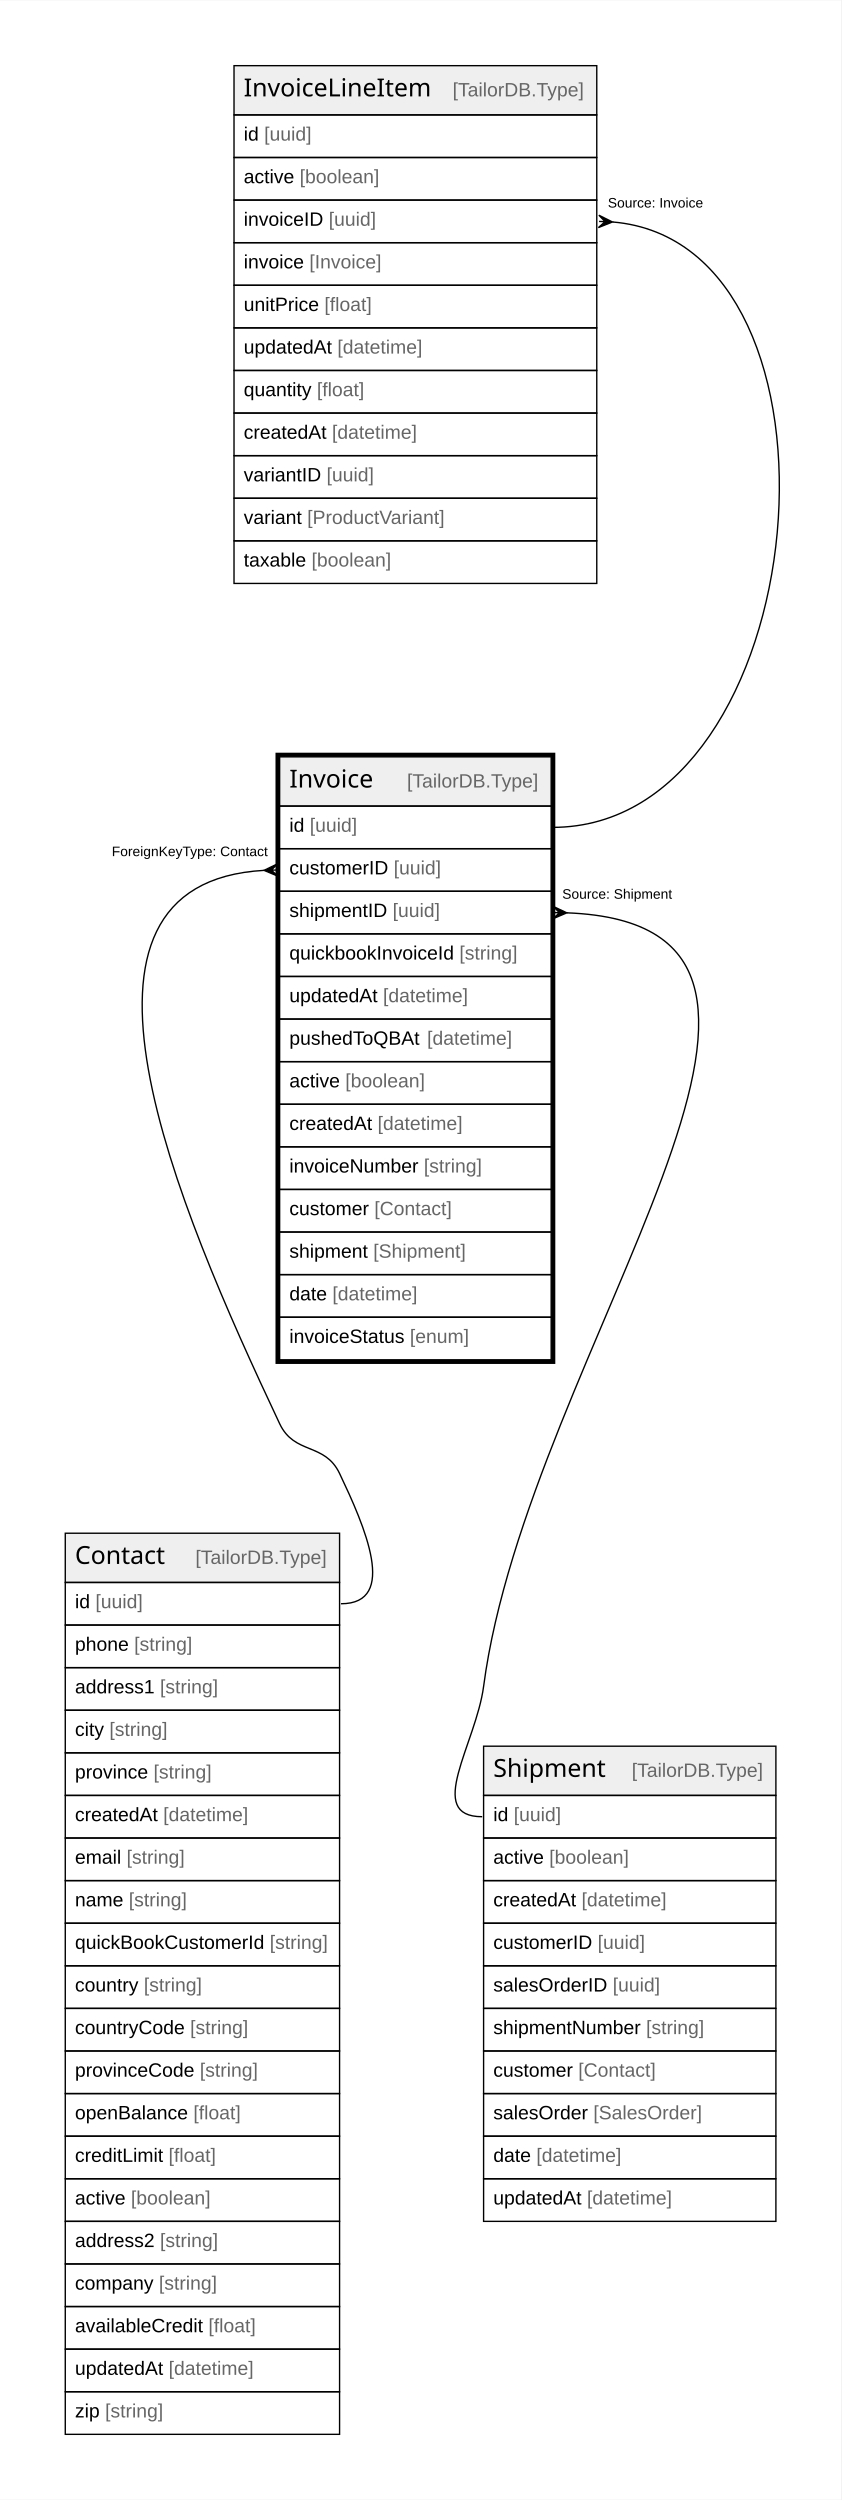
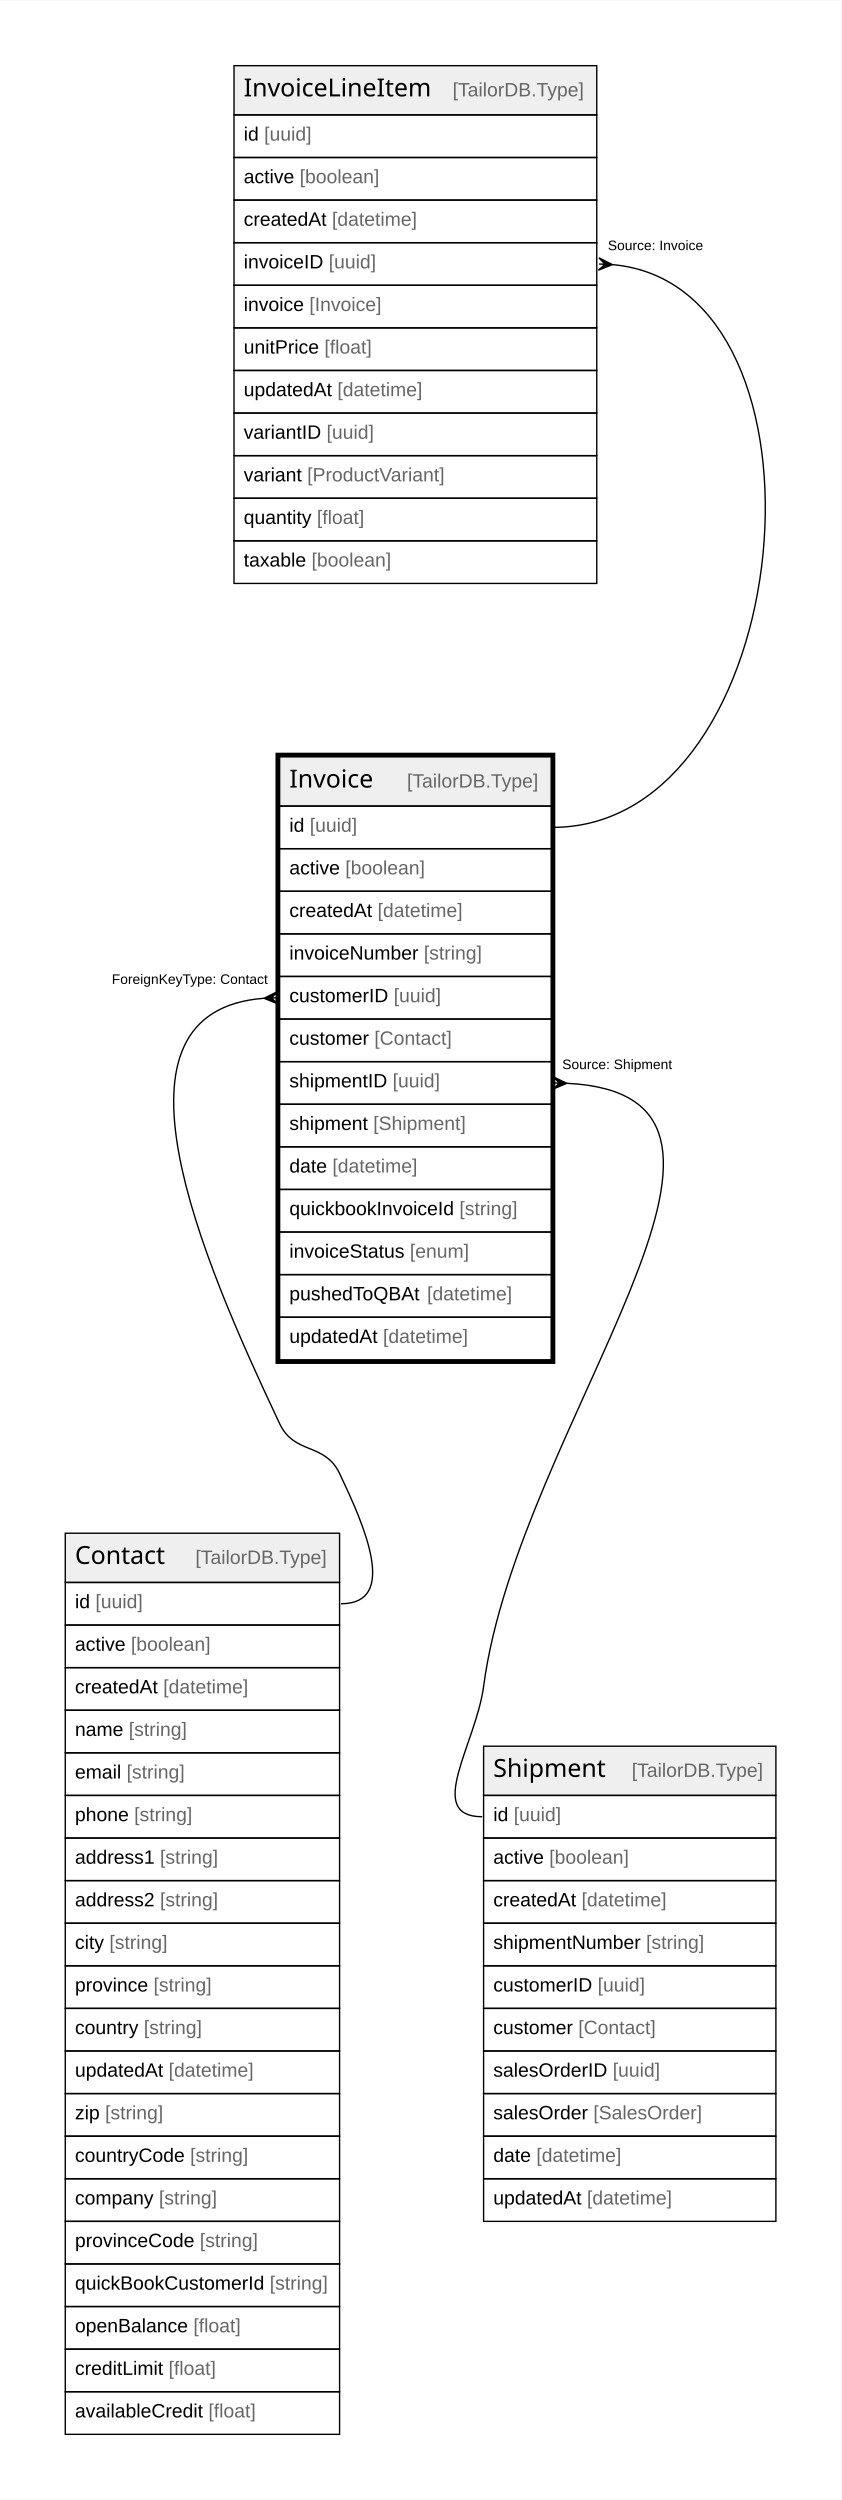
<svg xmlns="http://www.w3.org/2000/svg" width="608pt" height="1807pt" viewBox="0.00 0.00 608.26 1807.20">
  <g id="graph0" class="graph" transform="scale(1 1) rotate(0) translate(4 1803.2)">
    <polygon fill="white" stroke="none" points="-4,4 -4,-1803.2 604.26,-1803.2 604.26,4 -4,4" />
    <g id="node1" class="node">
      <polygon fill="#efefef" stroke="none" points="198.21,-1220.6 198.21,-1256.2 394.55,-1256.2 394.55,-1220.6 198.21,-1220.6" />
      <polygon fill="none" stroke="black" points="198.21,-1220.6 198.21,-1256.2 394.55,-1256.2 394.55,-1220.6 198.21,-1220.6" />
      <text text-anchor="start" x="205.21" y="-1234" font-family="Arial Bold" font-size="18.00">Invoice</text>
      <text text-anchor="start" x="259.18" y="-1234" font-family="Arial" font-size="14.00">    </text>
      <text text-anchor="start" x="290.3" y="-1234" font-family="Arial" font-size="14.00" fill="#666666">[TailorDB.Type]</text>
      <polygon fill="none" stroke="black" points="198.21,-1189.8 198.21,-1220.6 394.55,-1220.6 394.55,-1189.8 198.21,-1189.8" />
      <text text-anchor="start" x="205.21" y="-1202" font-family="Arial" font-size="14.00">id </text>
      <text text-anchor="start" x="219.99" y="-1202" font-family="Arial" font-size="14.00" fill="#666666">[uuid]</text>
      <polygon fill="none" stroke="black" points="198.21,-1159 198.21,-1189.8 394.55,-1189.8 394.55,-1159 198.21,-1159" />
-       <text text-anchor="start" x="205.21" y="-1171.2" font-family="Arial" font-size="14.00">customerID </text>
-       <text text-anchor="start" x="280.67" y="-1171.2" font-family="Arial" font-size="14.00" fill="#666666">[uuid]</text>
+       <text text-anchor="start" x="205.21" y="-1171.2" font-family="Arial" font-size="14.00">active </text>
+       <text text-anchor="start" x="245.67" y="-1171.2" font-family="Arial" font-size="14.00" fill="#666666">[boolean]</text>
      <polygon fill="none" stroke="black" points="198.21,-1128.2 198.21,-1159 394.55,-1159 394.55,-1128.2 198.21,-1128.2" />
-       <text text-anchor="start" x="205.21" y="-1140.4" font-family="Arial" font-size="14.00">shipmentID </text>
-       <text text-anchor="start" x="279.9" y="-1140.4" font-family="Arial" font-size="14.00" fill="#666666">[uuid]</text>
+       <text text-anchor="start" x="205.21" y="-1140.4" font-family="Arial" font-size="14.00">createdAt </text>
+       <text text-anchor="start" x="269.02" y="-1140.4" font-family="Arial" font-size="14.00" fill="#666666">[datetime]</text>
      <polygon fill="none" stroke="black" points="198.21,-1097.4 198.21,-1128.2 394.55,-1128.2 394.55,-1097.4 198.21,-1097.4" />
-       <text text-anchor="start" x="205.21" y="-1109.6" font-family="Arial" font-size="14.00">quickbookInvoiceId </text>
-       <text text-anchor="start" x="328.17" y="-1109.6" font-family="Arial" font-size="14.00" fill="#666666">[string]</text>
+       <text text-anchor="start" x="205.21" y="-1109.6" font-family="Arial" font-size="14.00">invoiceNumber </text>
+       <text text-anchor="start" x="302.47" y="-1109.6" font-family="Arial" font-size="14.00" fill="#666666">[string]</text>
      <polygon fill="none" stroke="black" points="198.21,-1066.6 198.21,-1097.4 394.55,-1097.4 394.55,-1066.6 198.21,-1066.6" />
-       <text text-anchor="start" x="205.21" y="-1078.8" font-family="Arial" font-size="14.00">updatedAt </text>
-       <text text-anchor="start" x="272.93" y="-1078.8" font-family="Arial" font-size="14.00" fill="#666666">[datetime]</text>
+       <text text-anchor="start" x="205.21" y="-1078.8" font-family="Arial" font-size="14.00">customerID </text>
+       <text text-anchor="start" x="280.67" y="-1078.8" font-family="Arial" font-size="14.00" fill="#666666">[uuid]</text>
      <polygon fill="none" stroke="black" points="198.21,-1035.8 198.21,-1066.6 394.55,-1066.6 394.55,-1035.8 198.21,-1035.8" />
-       <text text-anchor="start" x="205.21" y="-1048" font-family="Arial" font-size="14.00">pushedToQBAt </text>
-       <text text-anchor="start" x="304.82" y="-1048" font-family="Arial" font-size="14.00" fill="#666666">[datetime]</text>
+       <text text-anchor="start" x="205.21" y="-1048" font-family="Arial" font-size="14.00">customer </text>
+       <text text-anchor="start" x="266.67" y="-1048" font-family="Arial" font-size="14.00" fill="#666666">[Contact]</text>
      <polygon fill="none" stroke="black" points="198.21,-1005 198.21,-1035.8 394.55,-1035.8 394.55,-1005 198.21,-1005" />
-       <text text-anchor="start" x="205.21" y="-1017.2" font-family="Arial" font-size="14.00">active </text>
-       <text text-anchor="start" x="245.67" y="-1017.2" font-family="Arial" font-size="14.00" fill="#666666">[boolean]</text>
+       <text text-anchor="start" x="205.21" y="-1017.2" font-family="Arial" font-size="14.00">shipmentID </text>
+       <text text-anchor="start" x="279.9" y="-1017.2" font-family="Arial" font-size="14.00" fill="#666666">[uuid]</text>
      <polygon fill="none" stroke="black" points="198.21,-974.2 198.21,-1005 394.55,-1005 394.55,-974.2 198.21,-974.2" />
-       <text text-anchor="start" x="205.21" y="-986.4" font-family="Arial" font-size="14.00">createdAt </text>
-       <text text-anchor="start" x="269.02" y="-986.4" font-family="Arial" font-size="14.00" fill="#666666">[datetime]</text>
+       <text text-anchor="start" x="205.21" y="-986.4" font-family="Arial" font-size="14.00">shipment </text>
+       <text text-anchor="start" x="265.9" y="-986.4" font-family="Arial" font-size="14.00" fill="#666666">[Shipment]</text>
      <polygon fill="none" stroke="black" points="198.21,-943.4 198.21,-974.2 394.55,-974.2 394.55,-943.4 198.21,-943.4" />
-       <text text-anchor="start" x="205.21" y="-955.6" font-family="Arial" font-size="14.00">invoiceNumber </text>
-       <text text-anchor="start" x="302.47" y="-955.6" font-family="Arial" font-size="14.00" fill="#666666">[string]</text>
+       <text text-anchor="start" x="205.21" y="-955.6" font-family="Arial" font-size="14.00">date </text>
+       <text text-anchor="start" x="236.34" y="-955.6" font-family="Arial" font-size="14.00" fill="#666666">[datetime]</text>
      <polygon fill="none" stroke="black" points="198.21,-912.6 198.21,-943.4 394.55,-943.4 394.55,-912.6 198.21,-912.6" />
-       <text text-anchor="start" x="205.21" y="-924.8" font-family="Arial" font-size="14.00">customer </text>
-       <text text-anchor="start" x="266.67" y="-924.8" font-family="Arial" font-size="14.00" fill="#666666">[Contact]</text>
+       <text text-anchor="start" x="205.21" y="-924.8" font-family="Arial" font-size="14.00">quickbookInvoiceId </text>
+       <text text-anchor="start" x="328.17" y="-924.8" font-family="Arial" font-size="14.00" fill="#666666">[string]</text>
      <polygon fill="none" stroke="black" points="198.21,-881.8 198.21,-912.6 394.55,-912.6 394.55,-881.8 198.21,-881.8" />
-       <text text-anchor="start" x="205.21" y="-894" font-family="Arial" font-size="14.00">shipment </text>
-       <text text-anchor="start" x="265.9" y="-894" font-family="Arial" font-size="14.00" fill="#666666">[Shipment]</text>
+       <text text-anchor="start" x="205.21" y="-894" font-family="Arial" font-size="14.00">invoiceStatus </text>
+       <text text-anchor="start" x="292.36" y="-894" font-family="Arial" font-size="14.00" fill="#666666">[enum]</text>
      <polygon fill="none" stroke="black" points="198.21,-851 198.21,-881.8 394.55,-881.8 394.55,-851 198.21,-851" />
-       <text text-anchor="start" x="205.21" y="-863.2" font-family="Arial" font-size="14.00">date </text>
-       <text text-anchor="start" x="236.34" y="-863.2" font-family="Arial" font-size="14.00" fill="#666666">[datetime]</text>
+       <text text-anchor="start" x="205.21" y="-863.2" font-family="Arial" font-size="14.00">pushedToQBAt </text>
+       <text text-anchor="start" x="304.82" y="-863.2" font-family="Arial" font-size="14.00" fill="#666666">[datetime]</text>
      <polygon fill="none" stroke="black" points="198.21,-820.2 198.21,-851 394.55,-851 394.55,-820.2 198.21,-820.2" />
-       <text text-anchor="start" x="205.21" y="-832.4" font-family="Arial" font-size="14.00">invoiceStatus </text>
-       <text text-anchor="start" x="292.36" y="-832.4" font-family="Arial" font-size="14.00" fill="#666666">[enum]</text>
+       <text text-anchor="start" x="205.21" y="-832.4" font-family="Arial" font-size="14.00">updatedAt </text>
+       <text text-anchor="start" x="272.93" y="-832.4" font-family="Arial" font-size="14.00" fill="#666666">[datetime]</text>
      <polygon fill="none" stroke="black" stroke-width="3" points="196.71,-818.7 196.71,-1257.7 396.05,-1257.7 396.05,-818.7 196.71,-818.7" />
    </g>
    <g id="node3" class="node">
      <polygon fill="#efefef" stroke="none" points="43.2,-659.2 43.2,-694.8 241.55,-694.8 241.55,-659.2 43.2,-659.2" />
      <polygon fill="none" stroke="black" points="43.2,-659.2 43.2,-694.8 241.55,-694.8 241.55,-659.2 43.2,-659.2" />
      <text text-anchor="start" x="50.2" y="-672.6" font-family="Arial Bold" font-size="18.00">Contact</text>
      <text text-anchor="start" x="106.19" y="-672.6" font-family="Arial" font-size="14.00">    </text>
      <text text-anchor="start" x="137.3" y="-672.6" font-family="Arial" font-size="14.00" fill="#666666">[TailorDB.Type]</text>
      <polygon fill="none" stroke="black" points="43.2,-628.4 43.2,-659.2 241.55,-659.2 241.55,-628.4 43.2,-628.4" />
      <text text-anchor="start" x="50.2" y="-640.6" font-family="Arial" font-size="14.00">id </text>
      <text text-anchor="start" x="64.99" y="-640.6" font-family="Arial" font-size="14.00" fill="#666666">[uuid]</text>
      <polygon fill="none" stroke="black" points="43.2,-597.6 43.2,-628.4 241.55,-628.4 241.55,-597.6 43.2,-597.6" />
-       <text text-anchor="start" x="50.2" y="-609.8" font-family="Arial" font-size="14.00">phone </text>
-       <text text-anchor="start" x="93.02" y="-609.8" font-family="Arial" font-size="14.00" fill="#666666">[string]</text>
+       <text text-anchor="start" x="50.2" y="-609.8" font-family="Arial" font-size="14.00">active </text>
+       <text text-anchor="start" x="90.66" y="-609.8" font-family="Arial" font-size="14.00" fill="#666666">[boolean]</text>
      <polygon fill="none" stroke="black" points="43.2,-566.8 43.2,-597.6 241.55,-597.6 241.55,-566.8 43.2,-566.8" />
-       <text text-anchor="start" x="50.2" y="-579" font-family="Arial" font-size="14.00">address1 </text>
-       <text text-anchor="start" x="111.68" y="-579" font-family="Arial" font-size="14.00" fill="#666666">[string]</text>
+       <text text-anchor="start" x="50.2" y="-579" font-family="Arial" font-size="14.00">createdAt </text>
+       <text text-anchor="start" x="114.01" y="-579" font-family="Arial" font-size="14.00" fill="#666666">[datetime]</text>
      <polygon fill="none" stroke="black" points="43.2,-536 43.2,-566.8 241.55,-566.8 241.55,-536 43.2,-536" />
-       <text text-anchor="start" x="50.2" y="-548.2" font-family="Arial" font-size="14.00">city </text>
-       <text text-anchor="start" x="75.09" y="-548.2" font-family="Arial" font-size="14.00" fill="#666666">[string]</text>
+       <text text-anchor="start" x="50.2" y="-548.2" font-family="Arial" font-size="14.00">name </text>
+       <text text-anchor="start" x="89.11" y="-548.2" font-family="Arial" font-size="14.00" fill="#666666">[string]</text>
      <polygon fill="none" stroke="black" points="43.2,-505.2 43.2,-536 241.55,-536 241.55,-505.2 43.2,-505.2" />
-       <text text-anchor="start" x="50.2" y="-517.4" font-family="Arial" font-size="14.00">province </text>
-       <text text-anchor="start" x="107.01" y="-517.4" font-family="Arial" font-size="14.00" fill="#666666">[string]</text>
+       <text text-anchor="start" x="50.2" y="-517.4" font-family="Arial" font-size="14.00">email </text>
+       <text text-anchor="start" x="87.54" y="-517.4" font-family="Arial" font-size="14.00" fill="#666666">[string]</text>
      <polygon fill="none" stroke="black" points="43.2,-474.4 43.2,-505.2 241.55,-505.2 241.55,-474.4 43.2,-474.4" />
-       <text text-anchor="start" x="50.2" y="-486.6" font-family="Arial" font-size="14.00">createdAt </text>
-       <text text-anchor="start" x="114.01" y="-486.6" font-family="Arial" font-size="14.00" fill="#666666">[datetime]</text>
+       <text text-anchor="start" x="50.2" y="-486.6" font-family="Arial" font-size="14.00">phone </text>
+       <text text-anchor="start" x="93.02" y="-486.6" font-family="Arial" font-size="14.00" fill="#666666">[string]</text>
      <polygon fill="none" stroke="black" points="43.2,-443.6 43.2,-474.4 241.55,-474.4 241.55,-443.6 43.2,-443.6" />
-       <text text-anchor="start" x="50.2" y="-455.8" font-family="Arial" font-size="14.00">email </text>
-       <text text-anchor="start" x="87.54" y="-455.8" font-family="Arial" font-size="14.00" fill="#666666">[string]</text>
+       <text text-anchor="start" x="50.2" y="-455.8" font-family="Arial" font-size="14.00">address1 </text>
+       <text text-anchor="start" x="111.68" y="-455.8" font-family="Arial" font-size="14.00" fill="#666666">[string]</text>
      <polygon fill="none" stroke="black" points="43.2,-412.8 43.2,-443.6 241.55,-443.6 241.55,-412.8 43.2,-412.8" />
-       <text text-anchor="start" x="50.2" y="-425" font-family="Arial" font-size="14.00">name </text>
-       <text text-anchor="start" x="89.11" y="-425" font-family="Arial" font-size="14.00" fill="#666666">[string]</text>
+       <text text-anchor="start" x="50.2" y="-425" font-family="Arial" font-size="14.00">address2 </text>
+       <text text-anchor="start" x="111.68" y="-425" font-family="Arial" font-size="14.00" fill="#666666">[string]</text>
      <polygon fill="none" stroke="black" points="43.2,-382 43.2,-412.8 241.55,-412.8 241.55,-382 43.2,-382" />
-       <text text-anchor="start" x="50.2" y="-394.2" font-family="Arial" font-size="14.00">quickBookCustomerId </text>
-       <text text-anchor="start" x="191.04" y="-394.2" font-family="Arial" font-size="14.00" fill="#666666">[string]</text>
+       <text text-anchor="start" x="50.2" y="-394.2" font-family="Arial" font-size="14.00">city </text>
+       <text text-anchor="start" x="75.09" y="-394.2" font-family="Arial" font-size="14.00" fill="#666666">[string]</text>
      <polygon fill="none" stroke="black" points="43.2,-351.2 43.2,-382 241.55,-382 241.55,-351.2 43.2,-351.2" />
-       <text text-anchor="start" x="50.2" y="-363.4" font-family="Arial" font-size="14.00">country </text>
-       <text text-anchor="start" x="100" y="-363.4" font-family="Arial" font-size="14.00" fill="#666666">[string]</text>
+       <text text-anchor="start" x="50.2" y="-363.4" font-family="Arial" font-size="14.00">province </text>
+       <text text-anchor="start" x="107.01" y="-363.4" font-family="Arial" font-size="14.00" fill="#666666">[string]</text>
      <polygon fill="none" stroke="black" points="43.2,-320.4 43.2,-351.2 241.55,-351.2 241.55,-320.4 43.2,-320.4" />
-       <text text-anchor="start" x="50.2" y="-332.6" font-family="Arial" font-size="14.00">countryCode </text>
-       <text text-anchor="start" x="133.47" y="-332.6" font-family="Arial" font-size="14.00" fill="#666666">[string]</text>
+       <text text-anchor="start" x="50.2" y="-332.6" font-family="Arial" font-size="14.00">country </text>
+       <text text-anchor="start" x="100" y="-332.6" font-family="Arial" font-size="14.00" fill="#666666">[string]</text>
      <polygon fill="none" stroke="black" points="43.2,-289.6 43.2,-320.4 241.55,-320.4 241.55,-289.6 43.2,-289.6" />
-       <text text-anchor="start" x="50.2" y="-301.8" font-family="Arial" font-size="14.00">provinceCode </text>
-       <text text-anchor="start" x="140.48" y="-301.8" font-family="Arial" font-size="14.00" fill="#666666">[string]</text>
+       <text text-anchor="start" x="50.2" y="-301.8" font-family="Arial" font-size="14.00">updatedAt </text>
+       <text text-anchor="start" x="117.92" y="-301.8" font-family="Arial" font-size="14.00" fill="#666666">[datetime]</text>
      <polygon fill="none" stroke="black" points="43.2,-258.8 43.2,-289.6 241.55,-289.6 241.55,-258.8 43.2,-258.8" />
-       <text text-anchor="start" x="50.2" y="-271" font-family="Arial" font-size="14.00">openBalance </text>
-       <text text-anchor="start" x="135.83" y="-271" font-family="Arial" font-size="14.00" fill="#666666">[float]</text>
+       <text text-anchor="start" x="50.2" y="-271" font-family="Arial" font-size="14.00">zip </text>
+       <text text-anchor="start" x="71.99" y="-271" font-family="Arial" font-size="14.00" fill="#666666">[string]</text>
      <polygon fill="none" stroke="black" points="43.2,-228 43.2,-258.8 241.55,-258.8 241.55,-228 43.2,-228" />
-       <text text-anchor="start" x="50.2" y="-240.2" font-family="Arial" font-size="14.00">creditLimit </text>
-       <text text-anchor="start" x="117.88" y="-240.2" font-family="Arial" font-size="14.00" fill="#666666">[float]</text>
+       <text text-anchor="start" x="50.2" y="-240.2" font-family="Arial" font-size="14.00">countryCode </text>
+       <text text-anchor="start" x="133.47" y="-240.2" font-family="Arial" font-size="14.00" fill="#666666">[string]</text>
      <polygon fill="none" stroke="black" points="43.2,-197.2 43.2,-228 241.55,-228 241.55,-197.2 43.2,-197.2" />
-       <text text-anchor="start" x="50.2" y="-209.4" font-family="Arial" font-size="14.00">active </text>
-       <text text-anchor="start" x="90.66" y="-209.4" font-family="Arial" font-size="14.00" fill="#666666">[boolean]</text>
+       <text text-anchor="start" x="50.2" y="-209.4" font-family="Arial" font-size="14.00">company </text>
+       <text text-anchor="start" x="110.9" y="-209.4" font-family="Arial" font-size="14.00" fill="#666666">[string]</text>
      <polygon fill="none" stroke="black" points="43.2,-166.4 43.2,-197.2 241.55,-197.2 241.55,-166.4 43.2,-166.4" />
-       <text text-anchor="start" x="50.2" y="-178.6" font-family="Arial" font-size="14.00">address2 </text>
-       <text text-anchor="start" x="111.68" y="-178.6" font-family="Arial" font-size="14.00" fill="#666666">[string]</text>
+       <text text-anchor="start" x="50.2" y="-178.6" font-family="Arial" font-size="14.00">provinceCode </text>
+       <text text-anchor="start" x="140.48" y="-178.6" font-family="Arial" font-size="14.00" fill="#666666">[string]</text>
      <polygon fill="none" stroke="black" points="43.2,-135.6 43.2,-166.4 241.55,-166.4 241.55,-135.6 43.2,-135.6" />
-       <text text-anchor="start" x="50.2" y="-147.8" font-family="Arial" font-size="14.00">company </text>
-       <text text-anchor="start" x="110.9" y="-147.8" font-family="Arial" font-size="14.00" fill="#666666">[string]</text>
+       <text text-anchor="start" x="50.2" y="-147.8" font-family="Arial" font-size="14.00">quickBookCustomerId </text>
+       <text text-anchor="start" x="191.04" y="-147.8" font-family="Arial" font-size="14.00" fill="#666666">[string]</text>
      <polygon fill="none" stroke="black" points="43.2,-104.8 43.2,-135.6 241.55,-135.6 241.55,-104.8 43.2,-104.8" />
-       <text text-anchor="start" x="50.2" y="-117" font-family="Arial" font-size="14.00">availableCredit </text>
-       <text text-anchor="start" x="146.7" y="-117" font-family="Arial" font-size="14.00" fill="#666666">[float]</text>
+       <text text-anchor="start" x="50.2" y="-117" font-family="Arial" font-size="14.00">openBalance </text>
+       <text text-anchor="start" x="135.83" y="-117" font-family="Arial" font-size="14.00" fill="#666666">[float]</text>
      <polygon fill="none" stroke="black" points="43.2,-74 43.2,-104.8 241.55,-104.8 241.55,-74 43.2,-74" />
-       <text text-anchor="start" x="50.2" y="-86.2" font-family="Arial" font-size="14.00">updatedAt </text>
-       <text text-anchor="start" x="117.92" y="-86.2" font-family="Arial" font-size="14.00" fill="#666666">[datetime]</text>
+       <text text-anchor="start" x="50.2" y="-86.2" font-family="Arial" font-size="14.00">creditLimit </text>
+       <text text-anchor="start" x="117.88" y="-86.2" font-family="Arial" font-size="14.00" fill="#666666">[float]</text>
      <polygon fill="none" stroke="black" points="43.2,-43.2 43.2,-74 241.55,-74 241.55,-43.2 43.2,-43.2" />
-       <text text-anchor="start" x="50.2" y="-55.4" font-family="Arial" font-size="14.00">zip </text>
-       <text text-anchor="start" x="71.99" y="-55.4" font-family="Arial" font-size="14.00" fill="#666666">[string]</text>
+       <text text-anchor="start" x="50.2" y="-55.4" font-family="Arial" font-size="14.00">availableCredit </text>
+       <text text-anchor="start" x="146.7" y="-55.4" font-family="Arial" font-size="14.00" fill="#666666">[float]</text>
    </g>
    <g id="edge2" class="edge">
-       <path fill="none" stroke="black" d="M187.1,-1174.13C23.27,-1165.08 123.87,-931.85 198.21,-774 208.88,-751.34 230.79,-760.61 241.55,-738 259.54,-700.19 284.42,-643.8 242.55,-643.8" />
-       <polygon fill="black" stroke="black" points="186.88,-1174.12 196.75,-1178.89 192.21,-1174.27 196.54,-1174.38 196.54,-1174.38 196.54,-1174.38 192.21,-1174.27 196.99,-1169.89 186.88,-1174.12" />
-       <text text-anchor="start" x="76.82" y="-1184.4" font-family="Arial" font-size="10.00">ForeignKeyType: Contact</text>
+       <path fill="none" stroke="black" d="M186.83,-1081.62C64.5,-1072.33 141.38,-894.56 198.21,-774 208.88,-751.35 230.79,-760.61 241.55,-738 259.54,-700.19 284.42,-643.8 242.55,-643.8" />
+       <polygon fill="black" stroke="black" points="186.88,-1081.62 196.71,-1086.48 192.21,-1081.82 196.54,-1081.98 196.54,-1081.98 196.54,-1081.98 192.21,-1081.82 197.04,-1077.49 186.88,-1081.62" />
+       <text text-anchor="start" x="76.82" y="-1092" font-family="Arial" font-size="10.00">ForeignKeyType: Contact</text>
    </g>
    <g id="node4" class="node">
      <polygon fill="#efefef" stroke="none" points="345.69,-505.2 345.69,-540.8 557.06,-540.8 557.06,-505.2 345.69,-505.2" />
      <polygon fill="none" stroke="black" points="345.69,-505.2 345.69,-540.8 557.06,-540.8 557.06,-505.2 345.69,-505.2" />
      <text text-anchor="start" x="352.69" y="-518.6" font-family="Arial Bold" font-size="18.00">Shipment</text>
      <text text-anchor="start" x="421.69" y="-518.6" font-family="Arial" font-size="14.00">    </text>
      <text text-anchor="start" x="452.81" y="-518.6" font-family="Arial" font-size="14.00" fill="#666666">[TailorDB.Type]</text>
      <polygon fill="none" stroke="black" points="345.69,-474.4 345.69,-505.2 557.06,-505.2 557.06,-474.4 345.69,-474.4" />
      <text text-anchor="start" x="352.69" y="-486.6" font-family="Arial" font-size="14.00">id </text>
      <text text-anchor="start" x="367.48" y="-486.6" font-family="Arial" font-size="14.00" fill="#666666">[uuid]</text>
      <polygon fill="none" stroke="black" points="345.69,-443.6 345.69,-474.4 557.06,-474.4 557.06,-443.6 345.69,-443.6" />
      <text text-anchor="start" x="352.69" y="-455.8" font-family="Arial" font-size="14.00">active </text>
      <text text-anchor="start" x="393.15" y="-455.8" font-family="Arial" font-size="14.00" fill="#666666">[boolean]</text>
      <polygon fill="none" stroke="black" points="345.69,-412.8 345.69,-443.6 557.06,-443.6 557.06,-412.8 345.69,-412.8" />
      <text text-anchor="start" x="352.69" y="-425" font-family="Arial" font-size="14.00">createdAt </text>
      <text text-anchor="start" x="416.51" y="-425" font-family="Arial" font-size="14.00" fill="#666666">[datetime]</text>
      <polygon fill="none" stroke="black" points="345.69,-382 345.69,-412.8 557.06,-412.8 557.06,-382 345.69,-382" />
-       <text text-anchor="start" x="352.69" y="-394.2" font-family="Arial" font-size="14.00">customerID </text>
-       <text text-anchor="start" x="428.15" y="-394.2" font-family="Arial" font-size="14.00" fill="#666666">[uuid]</text>
+       <text text-anchor="start" x="352.69" y="-394.2" font-family="Arial" font-size="14.00">shipmentNumber </text>
+       <text text-anchor="start" x="463.18" y="-394.2" font-family="Arial" font-size="14.00" fill="#666666">[string]</text>
      <polygon fill="none" stroke="black" points="345.69,-351.2 345.69,-382 557.06,-382 557.06,-351.2 345.69,-351.2" />
-       <text text-anchor="start" x="352.69" y="-363.4" font-family="Arial" font-size="14.00">salesOrderID </text>
-       <text text-anchor="start" x="439.05" y="-363.4" font-family="Arial" font-size="14.00" fill="#666666">[uuid]</text>
+       <text text-anchor="start" x="352.69" y="-363.4" font-family="Arial" font-size="14.00">customerID </text>
+       <text text-anchor="start" x="428.15" y="-363.4" font-family="Arial" font-size="14.00" fill="#666666">[uuid]</text>
      <polygon fill="none" stroke="black" points="345.69,-320.4 345.69,-351.2 557.06,-351.2 557.06,-320.4 345.69,-320.4" />
-       <text text-anchor="start" x="352.69" y="-332.6" font-family="Arial" font-size="14.00">shipmentNumber </text>
-       <text text-anchor="start" x="463.18" y="-332.6" font-family="Arial" font-size="14.00" fill="#666666">[string]</text>
+       <text text-anchor="start" x="352.69" y="-332.6" font-family="Arial" font-size="14.00">customer </text>
+       <text text-anchor="start" x="414.15" y="-332.6" font-family="Arial" font-size="14.00" fill="#666666">[Contact]</text>
      <polygon fill="none" stroke="black" points="345.69,-289.6 345.69,-320.4 557.06,-320.4 557.06,-289.6 345.69,-289.6" />
-       <text text-anchor="start" x="352.69" y="-301.8" font-family="Arial" font-size="14.00">customer </text>
-       <text text-anchor="start" x="414.15" y="-301.8" font-family="Arial" font-size="14.00" fill="#666666">[Contact]</text>
+       <text text-anchor="start" x="352.69" y="-301.8" font-family="Arial" font-size="14.00">salesOrderID </text>
+       <text text-anchor="start" x="439.05" y="-301.8" font-family="Arial" font-size="14.00" fill="#666666">[uuid]</text>
      <polygon fill="none" stroke="black" points="345.69,-258.8 345.69,-289.6 557.06,-289.6 557.06,-258.8 345.69,-258.8" />
      <text text-anchor="start" x="352.69" y="-271" font-family="Arial" font-size="14.00">salesOrder </text>
      <text text-anchor="start" x="425.05" y="-271" font-family="Arial" font-size="14.00" fill="#666666">[SalesOrder]</text>
      <polygon fill="none" stroke="black" points="345.69,-228 345.69,-258.8 557.06,-258.8 557.06,-228 345.69,-228" />
      <text text-anchor="start" x="352.69" y="-240.2" font-family="Arial" font-size="14.00">date </text>
      <text text-anchor="start" x="383.83" y="-240.2" font-family="Arial" font-size="14.00" fill="#666666">[datetime]</text>
      <polygon fill="none" stroke="black" points="345.69,-197.2 345.69,-228 557.06,-228 557.06,-197.2 345.69,-197.2" />
      <text text-anchor="start" x="352.69" y="-209.4" font-family="Arial" font-size="14.00">updatedAt </text>
      <text text-anchor="start" x="420.42" y="-209.4" font-family="Arial" font-size="14.00" fill="#666666">[datetime]</text>
    </g>
    <g id="edge3" class="edge">
-       <path fill="none" stroke="black" d="M405.84,-1143.41C637.73,-1134.78 377.88,-828.05 345.69,-584 340.22,-542.49 302.82,-489.8 344.69,-489.8" />
-       <polygon fill="black" stroke="black" points="405.88,-1143.41 395.8,-1139.09 400.54,-1143.51 396.21,-1143.59 396.21,-1143.59 396.21,-1143.59 400.54,-1143.51 395.96,-1148.09 405.88,-1143.41" />
-       <text text-anchor="start" x="402.55" y="-1153.6" font-family="Arial" font-size="10.00">Source: Shipment</text>
+       <path fill="none" stroke="black" d="M405.72,-1020.16C582.89,-1011.64 370.76,-774.04 345.69,-584 340.22,-542.49 302.82,-489.8 344.69,-489.8" />
+       <polygon fill="black" stroke="black" points="405.88,-1020.16 395.78,-1015.89 400.54,-1020.28 396.21,-1020.38 396.21,-1020.38 396.21,-1020.38 400.54,-1020.28 395.98,-1024.89 405.88,-1020.16" />
+       <text text-anchor="start" x="402.55" y="-1030.4" font-family="Arial" font-size="10.00">Source: Shipment</text>
    </g>
    <g id="node2" class="node">
      <polygon fill="#efefef" stroke="none" points="165.22,-1720.4 165.22,-1756 427.53,-1756 427.53,-1720.4 165.22,-1720.4" />
      <polygon fill="none" stroke="black" points="165.22,-1720.4 165.22,-1756 427.53,-1756 427.53,-1720.4 165.22,-1720.4" />
      <text text-anchor="start" x="172.22" y="-1733.8" font-family="Arial Bold" font-size="18.00">InvoiceLineItem</text>
      <text text-anchor="start" x="292.17" y="-1733.8" font-family="Arial" font-size="14.00">    </text>
      <text text-anchor="start" x="323.28" y="-1733.8" font-family="Arial" font-size="14.00" fill="#666666">[TailorDB.Type]</text>
      <polygon fill="none" stroke="black" points="165.22,-1689.6 165.22,-1720.4 427.53,-1720.4 427.53,-1689.6 165.22,-1689.6" />
      <text text-anchor="start" x="172.22" y="-1701.8" font-family="Arial" font-size="14.00">id </text>
      <text text-anchor="start" x="187.01" y="-1701.8" font-family="Arial" font-size="14.00" fill="#666666">[uuid]</text>
      <polygon fill="none" stroke="black" points="165.22,-1658.8 165.22,-1689.6 427.53,-1689.6 427.53,-1658.8 165.22,-1658.8" />
      <text text-anchor="start" x="172.22" y="-1671" font-family="Arial" font-size="14.00">active </text>
      <text text-anchor="start" x="212.68" y="-1671" font-family="Arial" font-size="14.00" fill="#666666">[boolean]</text>
      <polygon fill="none" stroke="black" points="165.22,-1628 165.22,-1658.8 427.53,-1658.8 427.53,-1628 165.22,-1628" />
-       <text text-anchor="start" x="172.22" y="-1640.2" font-family="Arial" font-size="14.00">invoiceID </text>
-       <text text-anchor="start" x="233.69" y="-1640.2" font-family="Arial" font-size="14.00" fill="#666666">[uuid]</text>
+       <text text-anchor="start" x="172.22" y="-1640.2" font-family="Arial" font-size="14.00">createdAt </text>
+       <text text-anchor="start" x="236.03" y="-1640.2" font-family="Arial" font-size="14.00" fill="#666666">[datetime]</text>
      <polygon fill="none" stroke="black" points="165.22,-1597.2 165.22,-1628 427.53,-1628 427.53,-1597.2 165.22,-1597.2" />
-       <text text-anchor="start" x="172.22" y="-1609.4" font-family="Arial" font-size="14.00">invoice </text>
-       <text text-anchor="start" x="219.69" y="-1609.4" font-family="Arial" font-size="14.00" fill="#666666">[Invoice]</text>
+       <text text-anchor="start" x="172.22" y="-1609.4" font-family="Arial" font-size="14.00">invoiceID </text>
+       <text text-anchor="start" x="233.69" y="-1609.4" font-family="Arial" font-size="14.00" fill="#666666">[uuid]</text>
      <polygon fill="none" stroke="black" points="165.22,-1566.4 165.22,-1597.2 427.53,-1597.2 427.53,-1566.4 165.22,-1566.4" />
-       <text text-anchor="start" x="172.22" y="-1578.6" font-family="Arial" font-size="14.00">unitPrice </text>
-       <text text-anchor="start" x="230.58" y="-1578.6" font-family="Arial" font-size="14.00" fill="#666666">[float]</text>
+       <text text-anchor="start" x="172.22" y="-1578.6" font-family="Arial" font-size="14.00">invoice </text>
+       <text text-anchor="start" x="219.69" y="-1578.6" font-family="Arial" font-size="14.00" fill="#666666">[Invoice]</text>
      <polygon fill="none" stroke="black" points="165.22,-1535.6 165.22,-1566.4 427.53,-1566.4 427.53,-1535.6 165.22,-1535.6" />
-       <text text-anchor="start" x="172.22" y="-1547.8" font-family="Arial" font-size="14.00">updatedAt </text>
-       <text text-anchor="start" x="239.94" y="-1547.8" font-family="Arial" font-size="14.00" fill="#666666">[datetime]</text>
+       <text text-anchor="start" x="172.22" y="-1547.8" font-family="Arial" font-size="14.00">unitPrice </text>
+       <text text-anchor="start" x="230.58" y="-1547.8" font-family="Arial" font-size="14.00" fill="#666666">[float]</text>
      <polygon fill="none" stroke="black" points="165.22,-1504.8 165.22,-1535.6 427.53,-1535.6 427.53,-1504.8 165.22,-1504.8" />
-       <text text-anchor="start" x="172.22" y="-1517" font-family="Arial" font-size="14.00">quantity </text>
-       <text text-anchor="start" x="225.14" y="-1517" font-family="Arial" font-size="14.00" fill="#666666">[float]</text>
+       <text text-anchor="start" x="172.22" y="-1517" font-family="Arial" font-size="14.00">updatedAt </text>
+       <text text-anchor="start" x="239.94" y="-1517" font-family="Arial" font-size="14.00" fill="#666666">[datetime]</text>
      <polygon fill="none" stroke="black" points="165.22,-1474 165.22,-1504.8 427.53,-1504.8 427.53,-1474 165.22,-1474" />
-       <text text-anchor="start" x="172.22" y="-1486.2" font-family="Arial" font-size="14.00">createdAt </text>
-       <text text-anchor="start" x="236.03" y="-1486.2" font-family="Arial" font-size="14.00" fill="#666666">[datetime]</text>
+       <text text-anchor="start" x="172.22" y="-1486.2" font-family="Arial" font-size="14.00">variantID </text>
+       <text text-anchor="start" x="232.13" y="-1486.2" font-family="Arial" font-size="14.00" fill="#666666">[uuid]</text>
      <polygon fill="none" stroke="black" points="165.22,-1443.2 165.22,-1474 427.53,-1474 427.53,-1443.2 165.22,-1443.2" />
-       <text text-anchor="start" x="172.22" y="-1455.4" font-family="Arial" font-size="14.00">variantID </text>
-       <text text-anchor="start" x="232.13" y="-1455.4" font-family="Arial" font-size="14.00" fill="#666666">[uuid]</text>
+       <text text-anchor="start" x="172.22" y="-1455.4" font-family="Arial" font-size="14.00">variant </text>
+       <text text-anchor="start" x="218.13" y="-1455.4" font-family="Arial" font-size="14.00" fill="#666666">[ProductVariant]</text>
      <polygon fill="none" stroke="black" points="165.22,-1412.4 165.22,-1443.2 427.53,-1443.2 427.53,-1412.4 165.22,-1412.4" />
-       <text text-anchor="start" x="172.22" y="-1424.6" font-family="Arial" font-size="14.00">variant </text>
-       <text text-anchor="start" x="218.13" y="-1424.6" font-family="Arial" font-size="14.00" fill="#666666">[ProductVariant]</text>
+       <text text-anchor="start" x="172.22" y="-1424.6" font-family="Arial" font-size="14.00">quantity </text>
+       <text text-anchor="start" x="225.14" y="-1424.6" font-family="Arial" font-size="14.00" fill="#666666">[float]</text>
      <polygon fill="none" stroke="black" points="165.22,-1381.6 165.22,-1412.4 427.53,-1412.4 427.53,-1381.6 165.22,-1381.6" />
      <text text-anchor="start" x="172.22" y="-1393.8" font-family="Arial" font-size="14.00">taxable </text>
      <text text-anchor="start" x="221.26" y="-1393.8" font-family="Arial" font-size="14.00" fill="#666666">[boolean]</text>
    </g>
    <g id="edge1" class="edge">
-       <path fill="none" stroke="black" d="M438.89,-1642.98C622.59,-1627.71 587.32,-1205.2 395.55,-1205.2" />
-       <polygon fill="black" stroke="black" points="438.86,-1642.98 428.68,-1638.89 433.53,-1643.2 429.2,-1643.37 429.2,-1643.37 429.2,-1643.37 433.53,-1643.2 429.05,-1647.88 438.86,-1642.98" />
-       <text text-anchor="start" x="435.53" y="-1653.4" font-family="Arial" font-size="10.00">Source: Invoice</text>
+       <path fill="none" stroke="black" d="M438.93,-1612.14C608.84,-1596.84 573.66,-1205.2 395.55,-1205.2" />
+       <polygon fill="black" stroke="black" points="438.85,-1612.14 428.67,-1608.09 433.53,-1612.38 429.2,-1612.57 429.2,-1612.57 429.2,-1612.57 433.53,-1612.38 429.06,-1617.08 438.85,-1612.14" />
+       <text text-anchor="start" x="435.53" y="-1622.6" font-family="Arial" font-size="10.00">Source: Invoice</text>
    </g>
  </g>
</svg>
